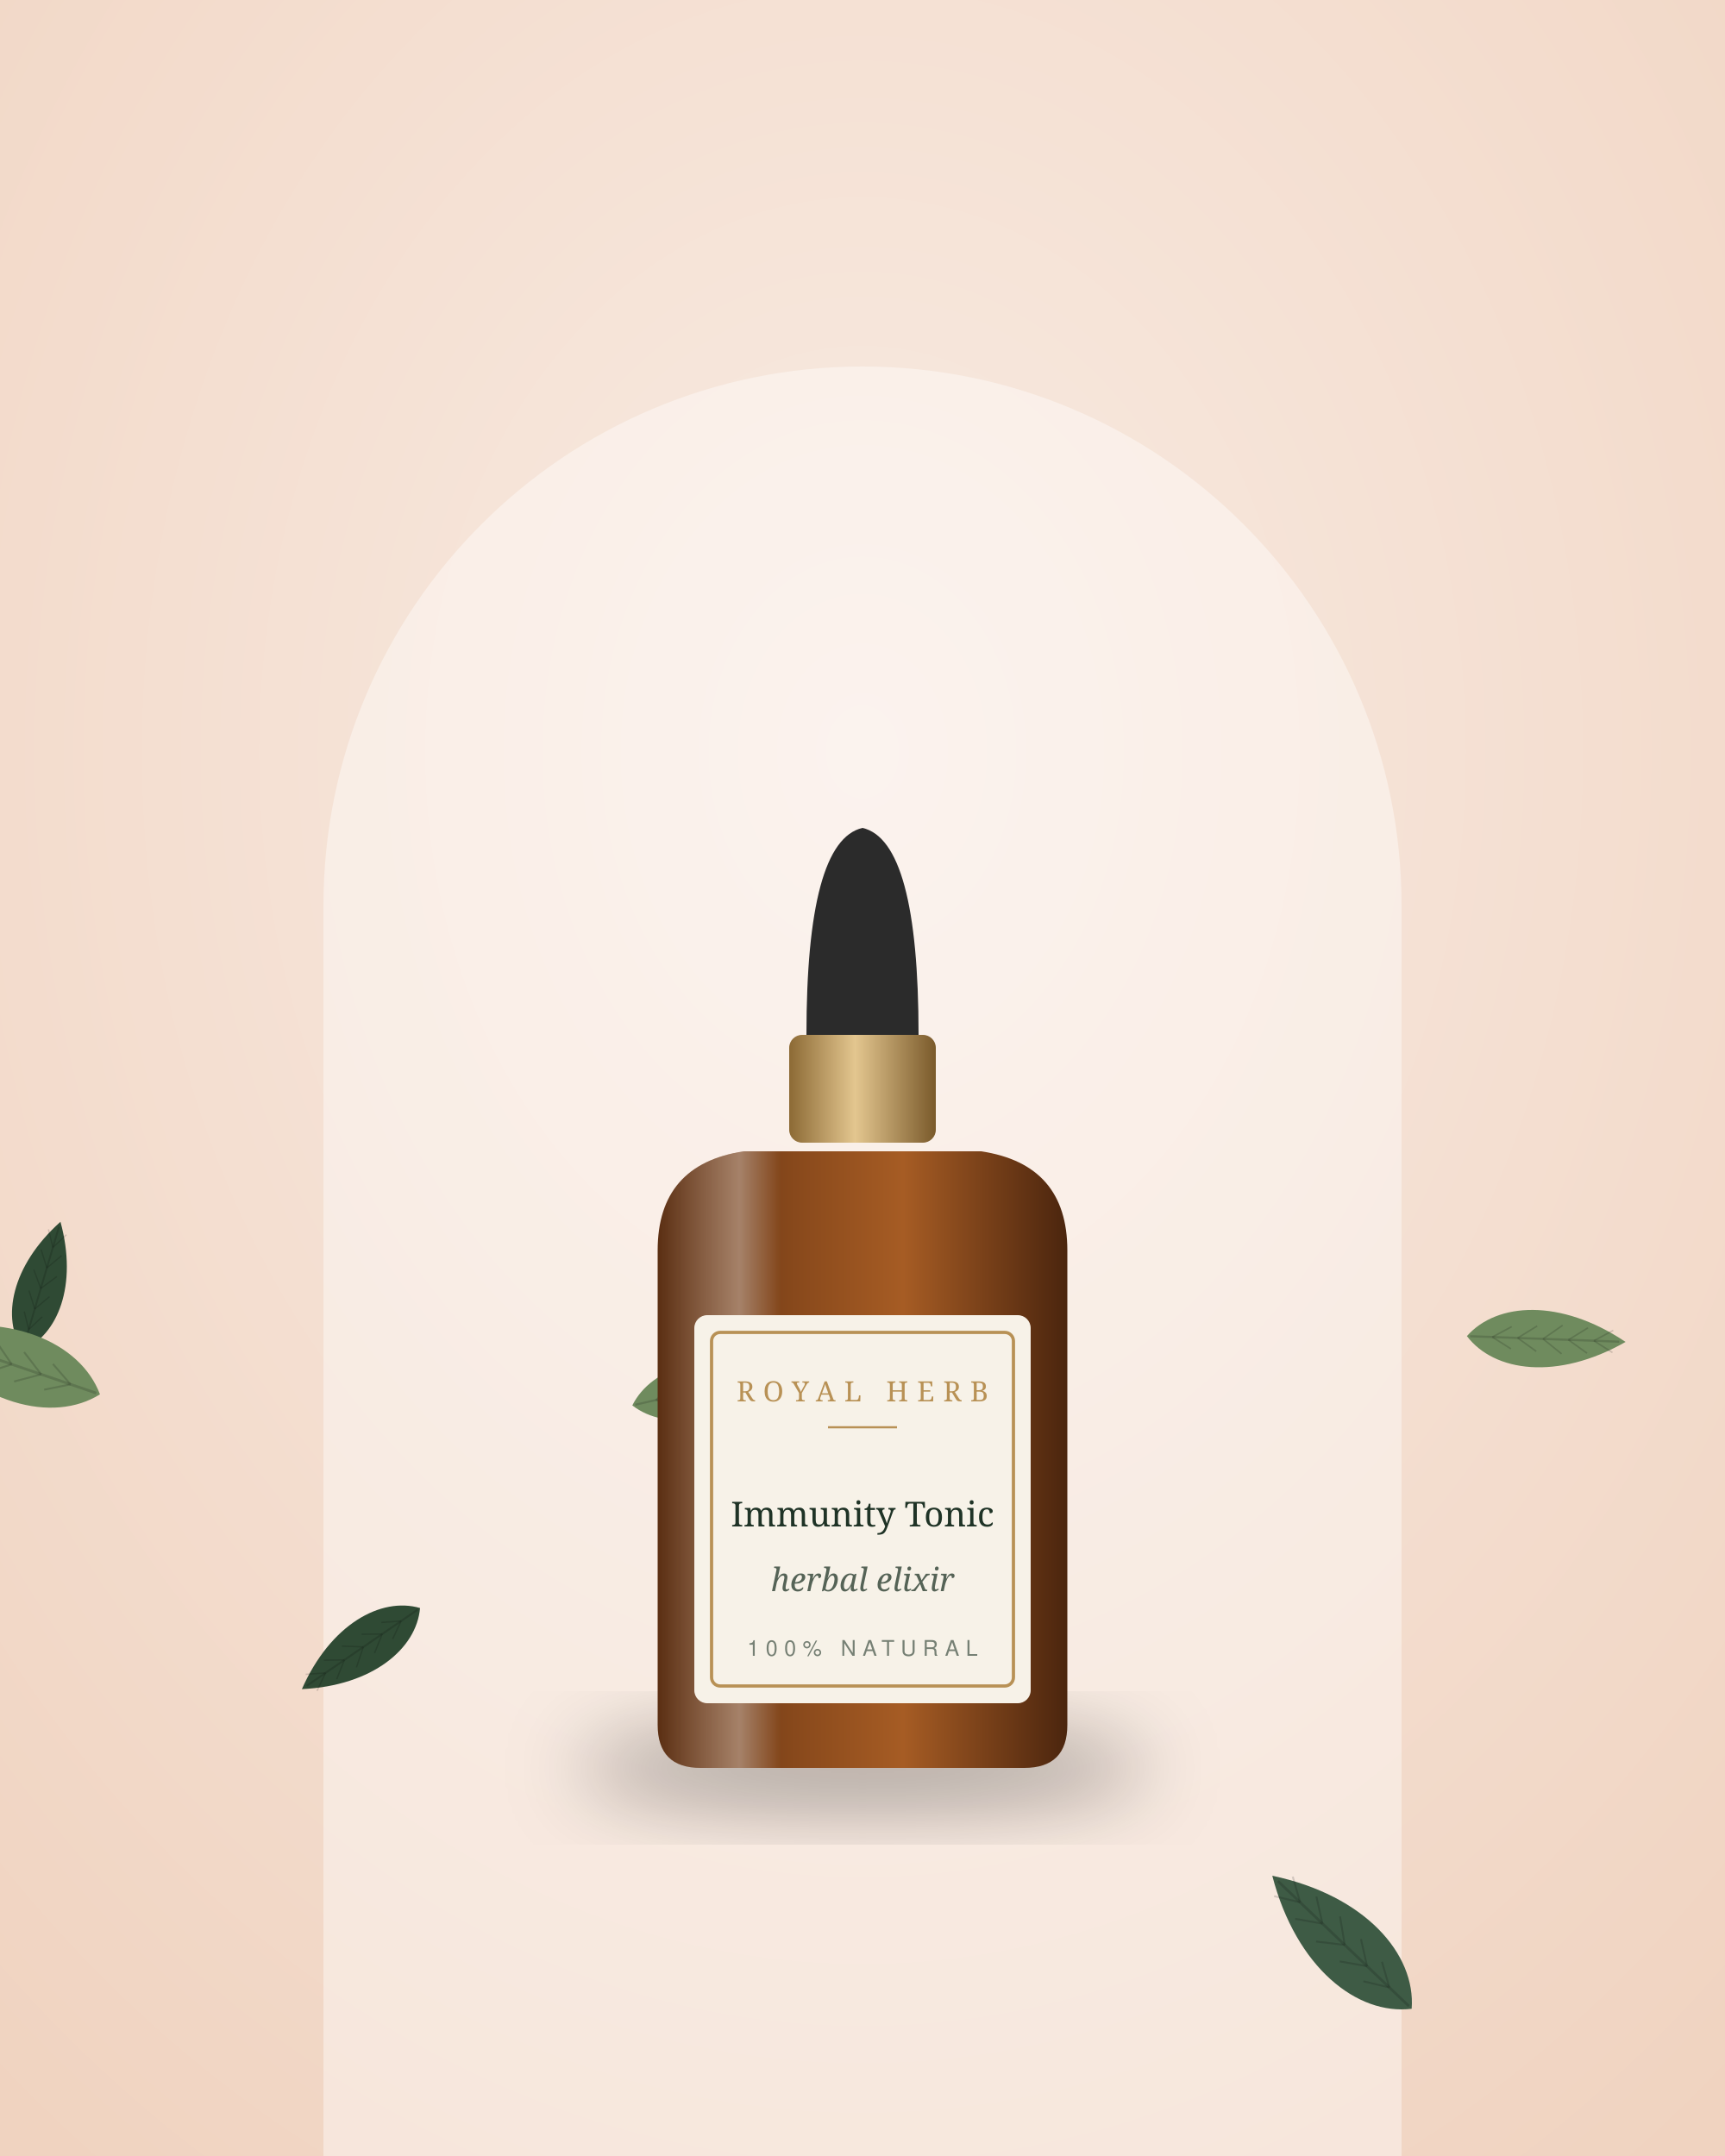
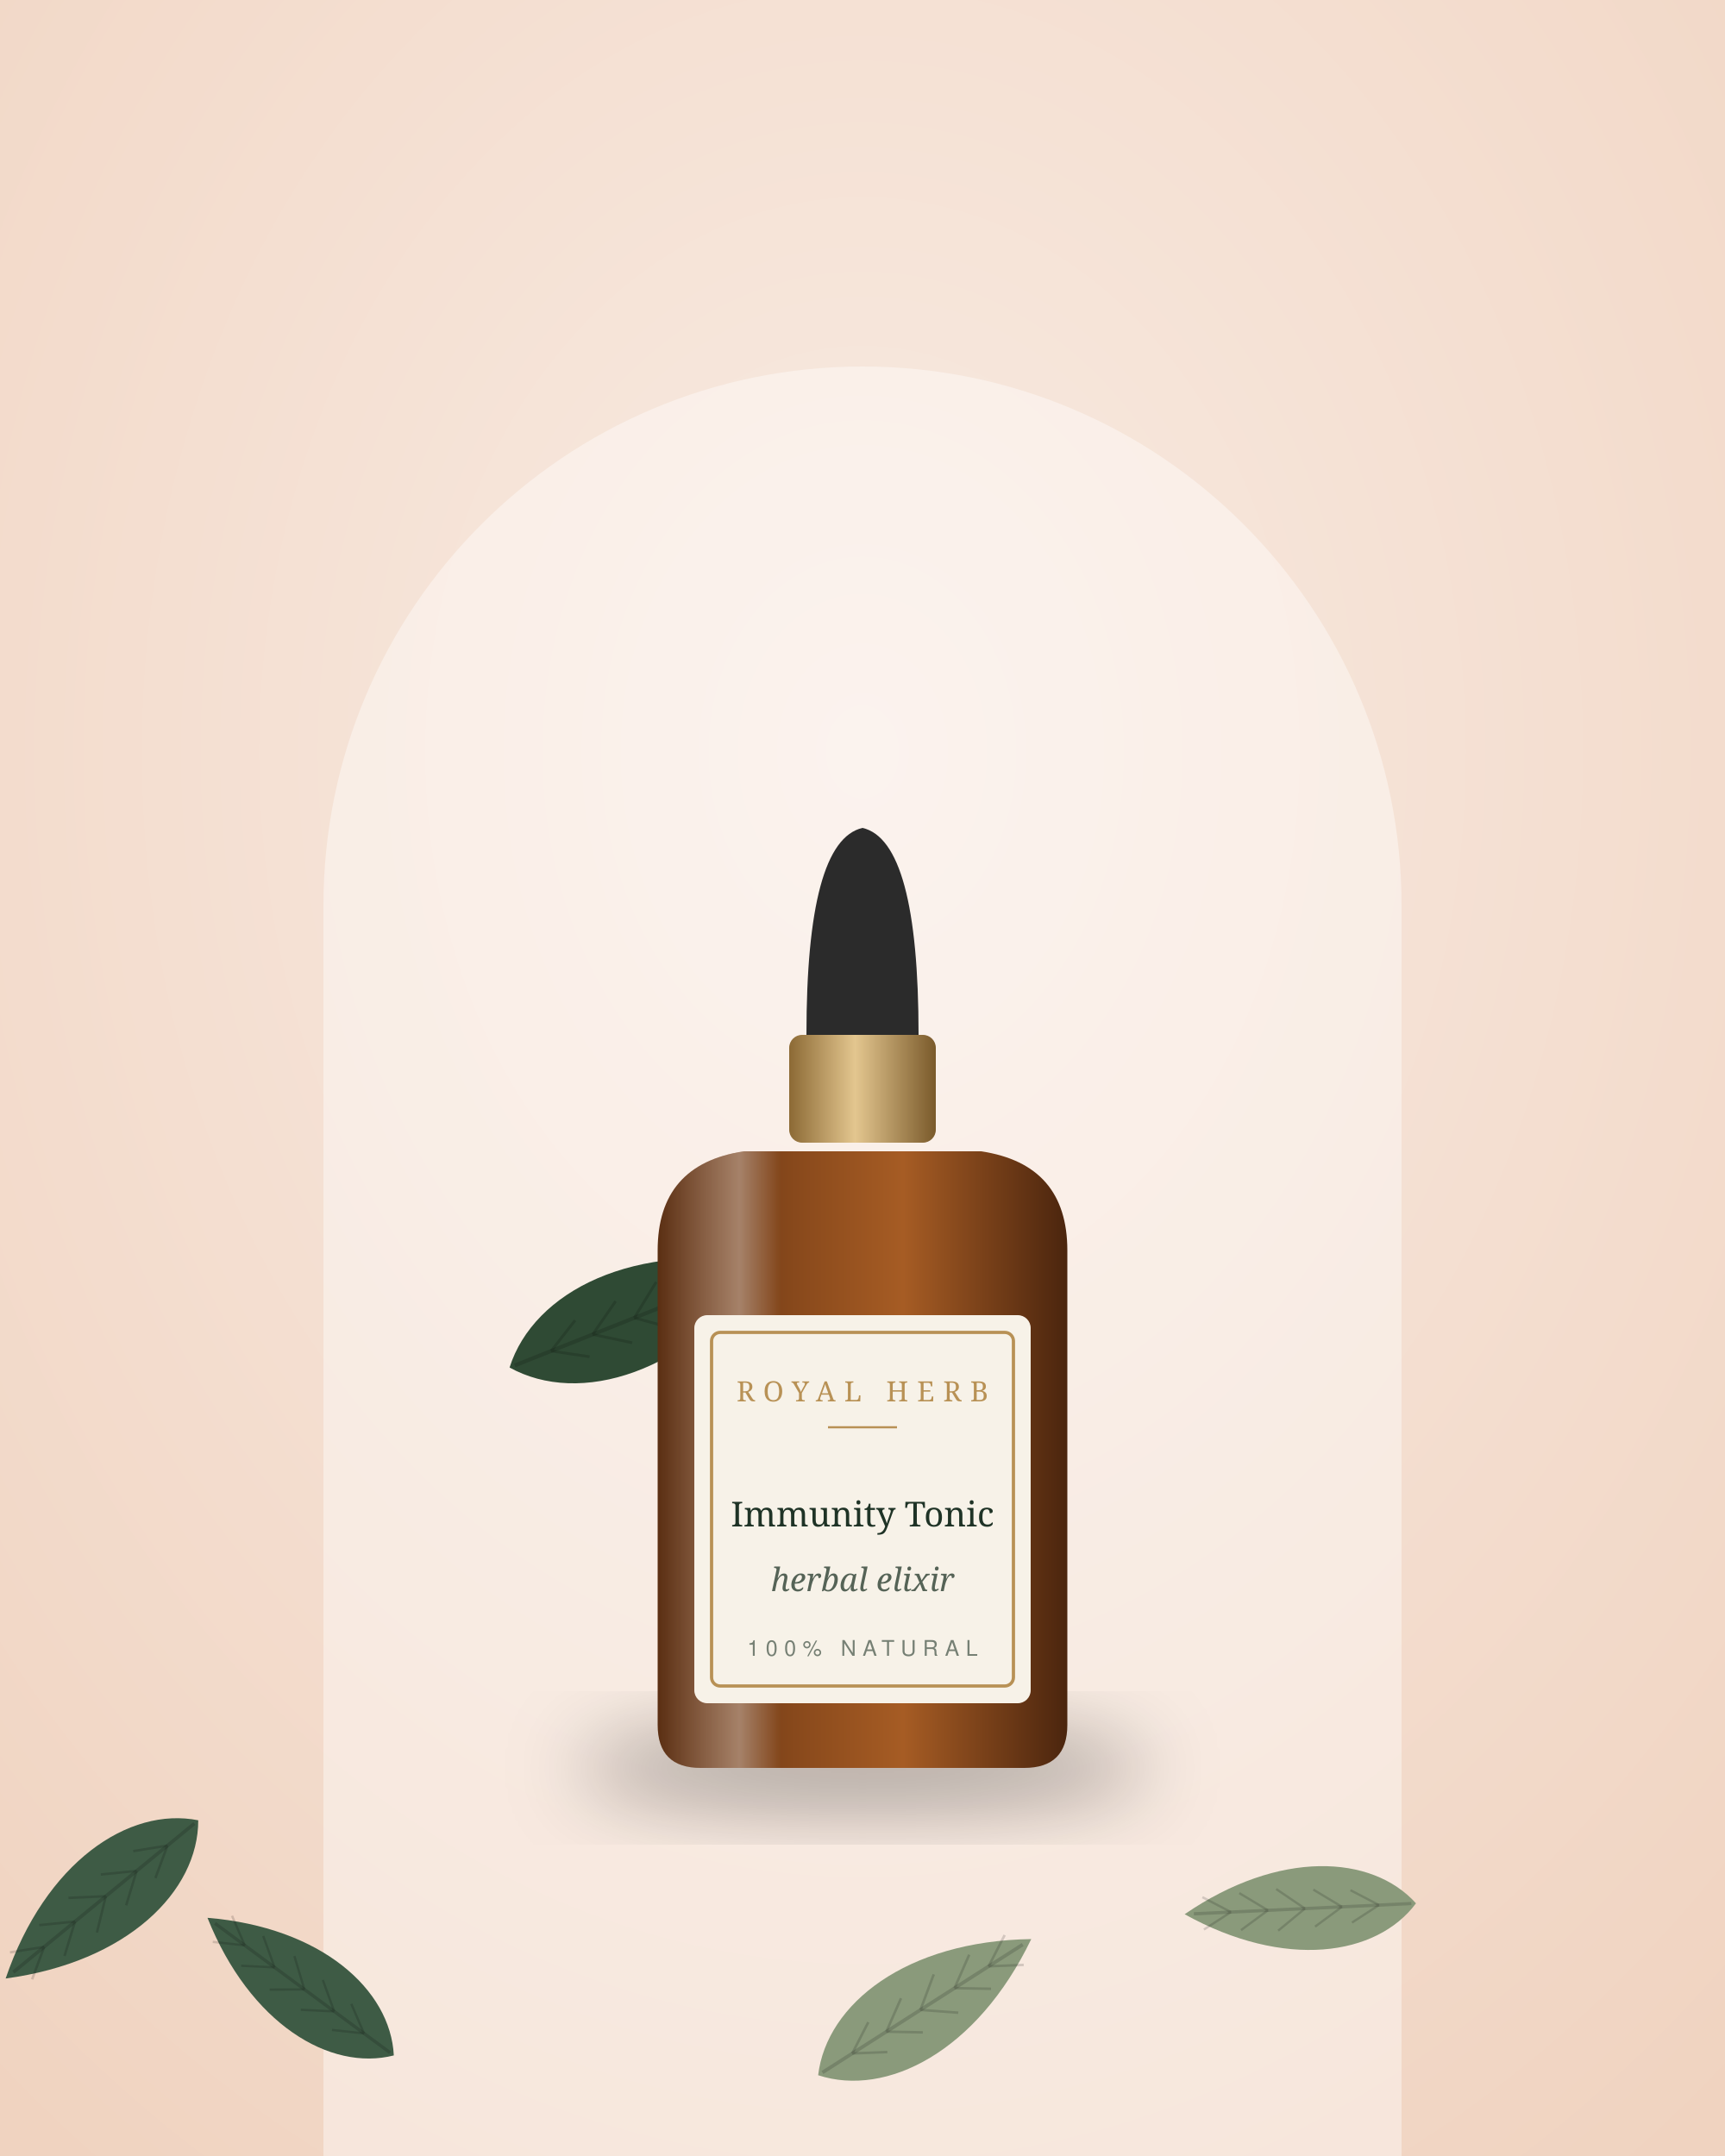
<svg xmlns="http://www.w3.org/2000/svg" viewBox="0 0 800 1000" width="800" height="1000">
  <defs>
    <filter id="shimmunitya" x="-30%" y="-30%" width="160%" height="160%">
      <feGaussianBlur stdDeviation="18" />
    </filter>
    <linearGradient id="amberimmunitya" x1="0" x2="1">
      <stop offset="0" stop-color="#5a2e12" />
      <stop offset=".35" stop-color="#8a4a1c" />
      <stop offset=".6" stop-color="#a65c24" />
      <stop offset="1" stop-color="#4b250e" />
    </linearGradient>
    <linearGradient id="glassimmunitya" x1="0" x2="1">
      <stop offset="0" stop-color="#fff" stop-opacity="0" />
      <stop offset=".2" stop-color="#fff" stop-opacity=".35" />
      <stop offset=".3" stop-color="#fff" stop-opacity="0" />
    </linearGradient>
    <linearGradient id="capimmunitya" x1="0" x2="1">
      <stop offset="0" stop-color="#d9d2c3" />
      <stop offset=".4" stop-color="#fbf8f1" />
      <stop offset="1" stop-color="#c9c1b0" />
    </linearGradient>
    <linearGradient id="goldcapimmunitya" x1="0" x2="1">
      <stop offset="0" stop-color="#8c6a35" />
      <stop offset=".45" stop-color="#e3c68f" />
      <stop offset="1" stop-color="#7a5a2b" />
    </linearGradient>
    <linearGradient id="kraftimmunitya" x1="0" x2="1">
      <stop offset="0" stop-color="#b08a5e" />
      <stop offset=".5" stop-color="#d2b08a" />
      <stop offset="1" stop-color="#a27c52" />
    </linearGradient>
    <linearGradient id="tinimmunitya" x1="0" x2="1">
      <stop offset="0" stop-color="#16241b" />
      <stop offset=".45" stop-color="#2f4a38" />
      <stop offset="1" stop-color="#132019" />
    </linearGradient>
    <radialGradient id="bgimmunitya" cx=".5" cy=".35" r=".8">
      <stop offset="0" stop-color="#fff" stop-opacity=".55" />
      <stop offset="1" stop-color="#fff" stop-opacity="0" />
    </radialGradient>
  </defs>
  <rect width="800" height="1000" fill="#F0D3C0" />
  <rect width="800" height="1000" fill="url(#bgimmunitya)" />
  <path d="M150.0 1000 V420.0 a250 250 0 0 1 500 0 V1000Z" fill="#fff" opacity=".4" />
-   <g transform="translate(680.3026 619.7147) rotate(2.100626) scale(0.7363266)">
-     <path d="M0 0 C 18 -22, 58 -26, 100 0 C 58 26, 18 22, 0 0Z" fill="#6F8B5E" />
-     <path d="M2 0 L96 0" stroke="rgba(0,0,0,.15)" stroke-width="1.4" fill="none" />
-     <path d="M16 0 L28 -7 M16 0 L28 7" stroke="rgba(0,0,0,.15)" stroke-width="1" fill="none" />
-     <path d="M32 0 L44 -8 M32 0 L44 8" stroke="rgba(0,0,0,.15)" stroke-width="1" fill="none" />
-     <path d="M48 0 L60 -9 M48 0 L60 9" stroke="rgba(0,0,0,.15)" stroke-width="1" fill="none" />
-     <path d="M64 0 L76 -8 M64 0 L76 8" stroke="rgba(0,0,0,.15)" stroke-width="1" fill="none" />
-     <path d="M80 0 L92 -7 M80 0 L92 7" stroke="rgba(0,0,0,.15)" stroke-width="1" fill="none" />
-   </g>
-   <g transform="translate(10.50329 626.1793) rotate(286.4237) scale(0.6201966)">
+   <g transform="translate(236.3228 634.2811) rotate(338.287) scale(1.297188)">
    <path d="M0 0 C 18 -22, 58 -26, 100 0 C 58 26, 18 22, 0 0Z" fill="#2F4A34" />
    <path d="M2 0 L96 0" stroke="rgba(0,0,0,.15)" stroke-width="1.4" fill="none" />
    <path d="M16 0 L28 -7 M16 0 L28 7" stroke="rgba(0,0,0,.15)" stroke-width="1" fill="none" />
    <path d="M32 0 L44 -8 M32 0 L44 8" stroke="rgba(0,0,0,.15)" stroke-width="1" fill="none" />
    <path d="M48 0 L60 -9 M48 0 L60 9" stroke="rgba(0,0,0,.15)" stroke-width="1" fill="none" />
    <path d="M64 0 L76 -8 M64 0 L76 8" stroke="rgba(0,0,0,.15)" stroke-width="1" fill="none" />
    <path d="M80 0 L92 -7 M80 0 L92 7" stroke="rgba(0,0,0,.15)" stroke-width="1" fill="none" />
  </g>
-   <g transform="translate(194.7981 745.8346) rotate(145.5298) scale(0.6645992)">
+   <g transform="translate(656.6919 882.8026) rotate(177.2989) scale(1.074121)">
+     <path d="M0 0 C 18 -22, 58 -26, 100 0 C 58 26, 18 22, 0 0Z" fill="#8A9A7B" />
+     <path d="M2 0 L96 0" stroke="rgba(0,0,0,.15)" stroke-width="1.4" fill="none" />
+     <path d="M16 0 L28 -7 M16 0 L28 7" stroke="rgba(0,0,0,.15)" stroke-width="1" fill="none" />
+     <path d="M32 0 L44 -8 M32 0 L44 8" stroke="rgba(0,0,0,.15)" stroke-width="1" fill="none" />
+     <path d="M48 0 L60 -9 M48 0 L60 9" stroke="rgba(0,0,0,.15)" stroke-width="1" fill="none" />
+     <path d="M64 0 L76 -8 M64 0 L76 8" stroke="rgba(0,0,0,.15)" stroke-width="1" fill="none" />
+     <path d="M80 0 L92 -7 M80 0 L92 7" stroke="rgba(0,0,0,.15)" stroke-width="1" fill="none" />
+   </g>
+   <g transform="translate(482.3006 723.0924) rotate(247.2764) scale(0.9472256)">
    <path d="M0 0 C 18 -22, 58 -26, 100 0 C 58 26, 18 22, 0 0Z" fill="#2F4A34" />
    <path d="M2 0 L96 0" stroke="rgba(0,0,0,.15)" stroke-width="1.4" fill="none" />
    <path d="M16 0 L28 -7 M16 0 L28 7" stroke="rgba(0,0,0,.15)" stroke-width="1" fill="none" />
    <path d="M32 0 L44 -8 M32 0 L44 8" stroke="rgba(0,0,0,.15)" stroke-width="1" fill="none" />
    <path d="M48 0 L60 -9 M48 0 L60 9" stroke="rgba(0,0,0,.15)" stroke-width="1" fill="none" />
    <path d="M64 0 L76 -8 M64 0 L76 8" stroke="rgba(0,0,0,.15)" stroke-width="1" fill="none" />
    <path d="M80 0 L92 -7 M80 0 L92 7" stroke="rgba(0,0,0,.15)" stroke-width="1" fill="none" />
  </g>
-   <g transform="translate(293.2514 651.8559) rotate(347.1391) scale(0.6984893)">
-     <path d="M0 0 C 18 -22, 58 -26, 100 0 C 58 26, 18 22, 0 0Z" fill="#6F8B5E" />
+   <g transform="translate(379.4329 962.5351) rotate(327.4231) scale(1.172815)">
+     <path d="M0 0 C 18 -22, 58 -26, 100 0 C 58 26, 18 22, 0 0Z" fill="#8A9A7B" />
    <path d="M2 0 L96 0" stroke="rgba(0,0,0,.15)" stroke-width="1.4" fill="none" />
    <path d="M16 0 L28 -7 M16 0 L28 7" stroke="rgba(0,0,0,.15)" stroke-width="1" fill="none" />
    <path d="M32 0 L44 -8 M32 0 L44 8" stroke="rgba(0,0,0,.15)" stroke-width="1" fill="none" />
    <path d="M48 0 L60 -9 M48 0 L60 9" stroke="rgba(0,0,0,.15)" stroke-width="1" fill="none" />
    <path d="M64 0 L76 -8 M64 0 L76 8" stroke="rgba(0,0,0,.15)" stroke-width="1" fill="none" />
    <path d="M80 0 L92 -7 M80 0 L92 7" stroke="rgba(0,0,0,.15)" stroke-width="1" fill="none" />
  </g>
-   <g transform="translate(654.6846 931.7092) rotate(223.6658) scale(0.8935722)">
+   <g transform="translate(182.6383 953.351) rotate(216.4482) scale(1.074311)">
    <path d="M0 0 C 18 -22, 58 -26, 100 0 C 58 26, 18 22, 0 0Z" fill="#3E5B45" />
    <path d="M2 0 L96 0" stroke="rgba(0,0,0,.15)" stroke-width="1.4" fill="none" />
    <path d="M16 0 L28 -7 M16 0 L28 7" stroke="rgba(0,0,0,.15)" stroke-width="1" fill="none" />
    <path d="M32 0 L44 -8 M32 0 L44 8" stroke="rgba(0,0,0,.15)" stroke-width="1" fill="none" />
    <path d="M48 0 L60 -9 M48 0 L60 9" stroke="rgba(0,0,0,.15)" stroke-width="1" fill="none" />
    <path d="M64 0 L76 -8 M64 0 L76 8" stroke="rgba(0,0,0,.15)" stroke-width="1" fill="none" />
    <path d="M80 0 L92 -7 M80 0 L92 7" stroke="rgba(0,0,0,.15)" stroke-width="1" fill="none" />
  </g>
-   <g transform="translate(46.36094 646.7351) rotate(198.8227) scale(0.9003709)">
-     <path d="M0 0 C 18 -22, 58 -26, 100 0 C 58 26, 18 22, 0 0Z" fill="#6F8B5E" />
+   <g transform="translate(91.93925 844.2906) rotate(140.5955) scale(1.156022)">
+     <path d="M0 0 C 18 -22, 58 -26, 100 0 C 58 26, 18 22, 0 0Z" fill="#3E5B45" />
    <path d="M2 0 L96 0" stroke="rgba(0,0,0,.15)" stroke-width="1.4" fill="none" />
    <path d="M16 0 L28 -7 M16 0 L28 7" stroke="rgba(0,0,0,.15)" stroke-width="1" fill="none" />
    <path d="M32 0 L44 -8 M32 0 L44 8" stroke="rgba(0,0,0,.15)" stroke-width="1" fill="none" />
    <path d="M48 0 L60 -9 M48 0 L60 9" stroke="rgba(0,0,0,.15)" stroke-width="1" fill="none" />
    <path d="M64 0 L76 -8 M64 0 L76 8" stroke="rgba(0,0,0,.15)" stroke-width="1" fill="none" />
    <path d="M80 0 L92 -7 M80 0 L92 7" stroke="rgba(0,0,0,.15)" stroke-width="1" fill="none" />
  </g>
  <g transform="translate(400.0 820.0) scale(1.0) translate(-400.0 -820.0)">
    <ellipse cx="400.0" cy="820.0" rx="133.0" ry="22" fill="#000" opacity=".28" filter="url(#shimmunitya)" />
    <path d="M305.0 580.0 q0 -40 40 -46 h110 q40 6 40 46 V800.0 q0 20 -20 20 H325.0 q-20 0 -20 -20Z" fill="url(#amberimmunitya)" />
    <path d="M305.0 580.0 q0 -40 40 -46 h110 q40 6 40 46 V800.0 q0 20 -20 20 H325.0 q-20 0 -20 -20Z" fill="url(#glassimmunitya)" />
    <rect x="366.0" y="480.0" width="68" height="50" rx="6" fill="url(#goldcapimmunitya)" />
    <path d="M374.0 480.0 q0 -90 26 -96 q26 6 26 96Z" fill="#2b2b2b" />
    <rect x="322.0" y="610.0" width="156" height="180" rx="6" fill="#F7F2E8" />
    <rect x="330.0" y="618.0" width="140" height="164" rx="4" fill="none" stroke="#B89155" stroke-width="1.5" />
    <text x="400.0" y="650.0" text-anchor="middle" font-family="Georgia, serif" font-size="13" letter-spacing="4" fill="#B89155">ROYAL HERB</text>
    <path d="M384.0 662.0 h32" stroke="#B89155" stroke-width="1" />
    <text x="400.0" y="708.0" text-anchor="middle" font-family="Georgia, serif" font-size="16" fill="#1F3326">Immunity Tonic</text>
    <text x="400.0" y="738.0" text-anchor="middle" font-family="Georgia, serif" font-style="italic" font-size="15" fill="#1F3326" opacity=".75">herbal elixir</text>
    <text x="400.0" y="768.0" text-anchor="middle" font-family="Helvetica, Arial, sans-serif" font-size="10" letter-spacing="3" fill="#1F3326" opacity=".6">100% NATURAL</text>
  </g>
</svg>
